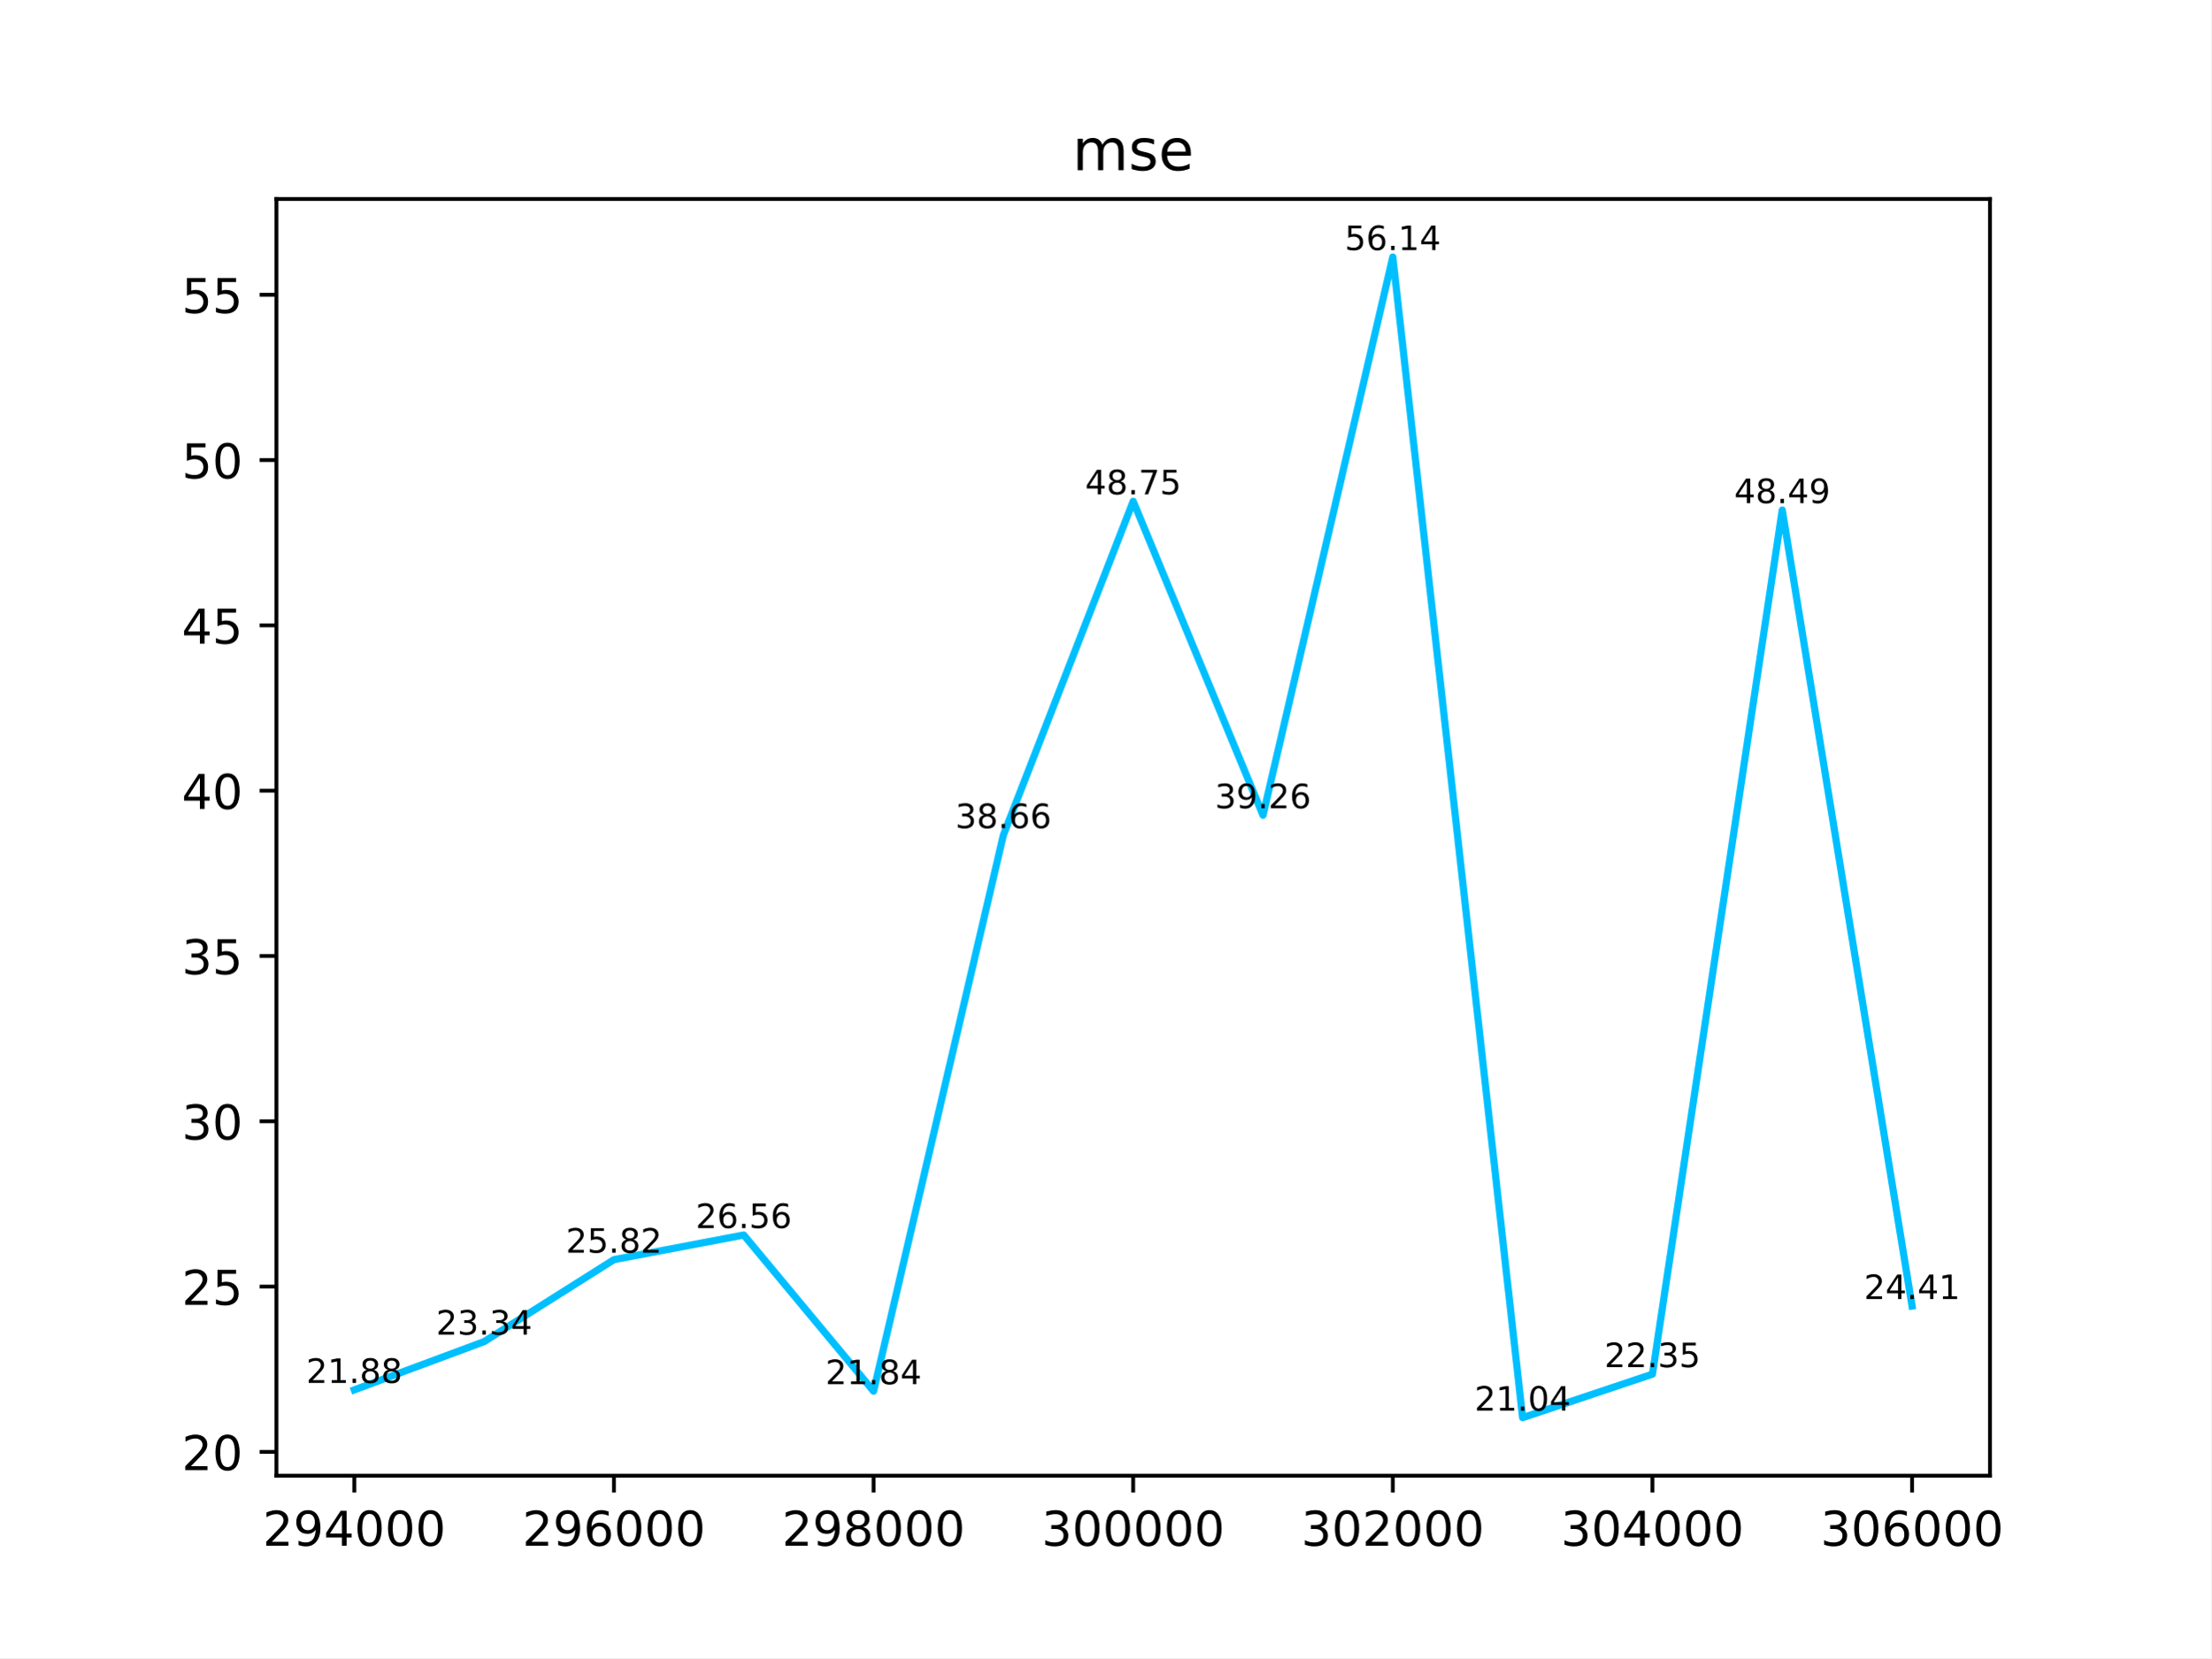
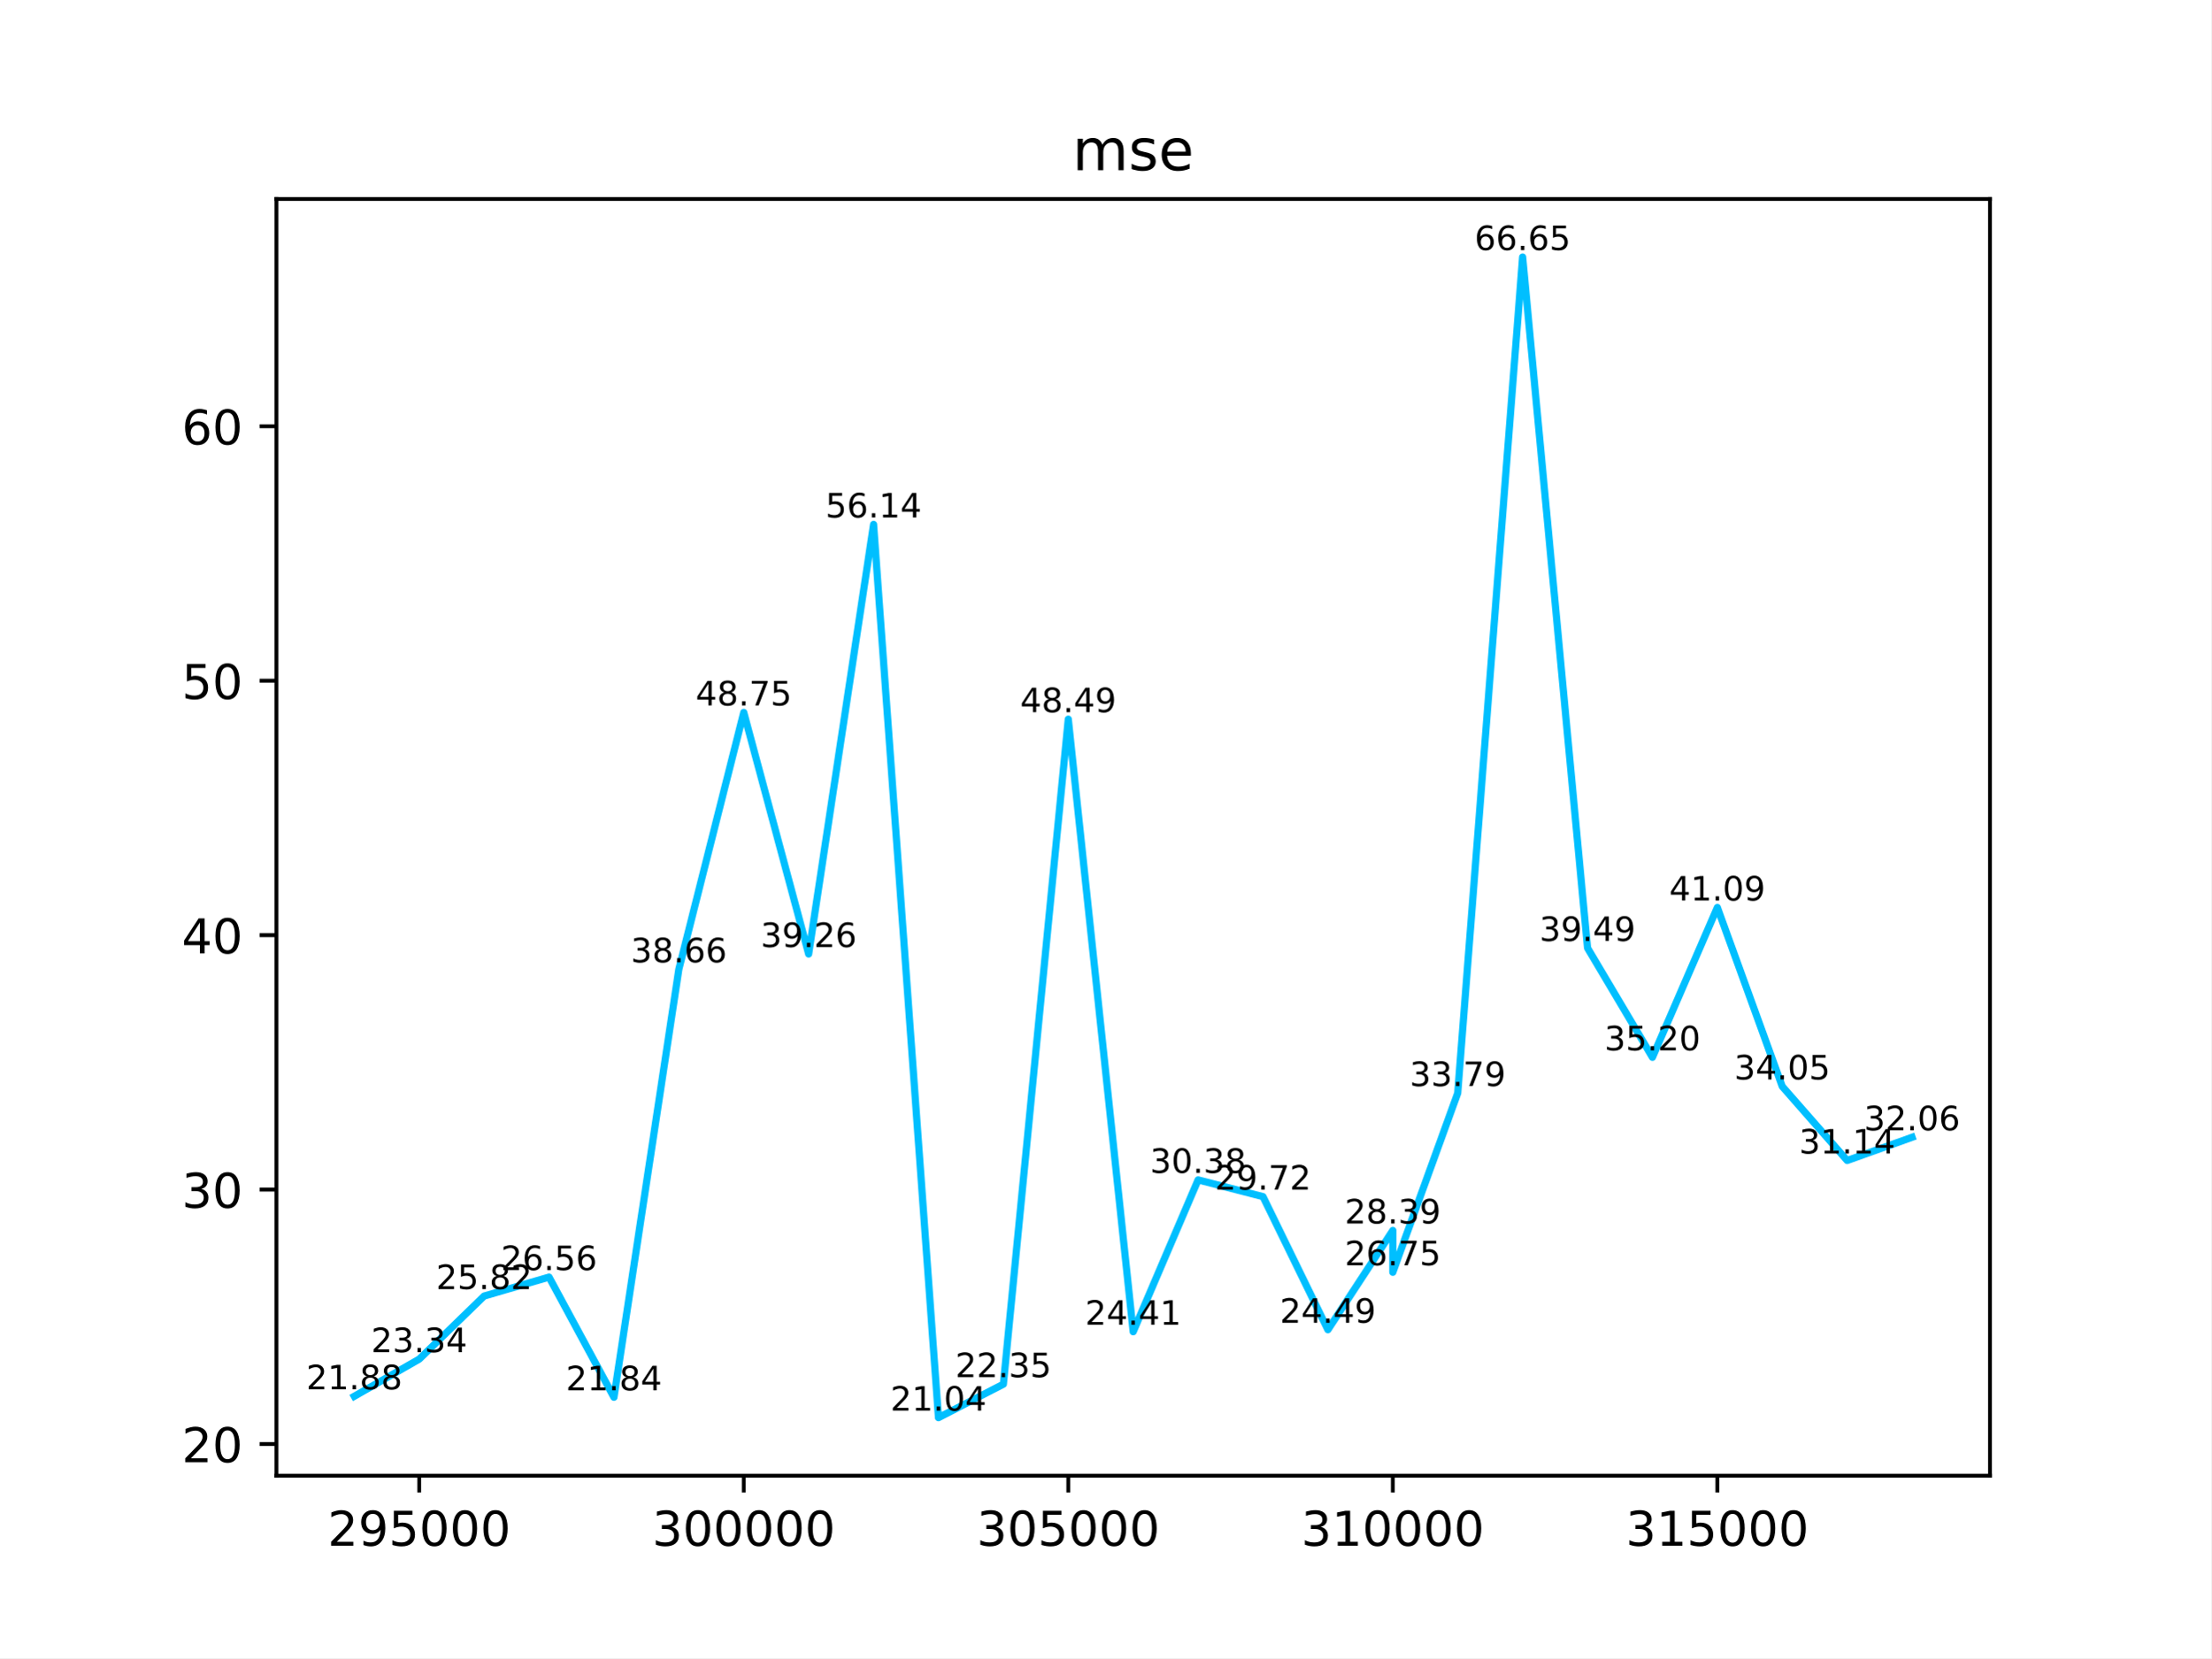
<svg xmlns="http://www.w3.org/2000/svg" xmlns:xlink="http://www.w3.org/1999/xlink" width="460.8pt" height="345.6pt" viewBox="0 0 460.8 345.6" version="1.1">
  <defs>
    <style type="text/css">*{stroke-linejoin: round; stroke-linecap: butt}</style>
  </defs>
  <g id="figure_1">
    <g id="patch_1">
      <path d="M 0 345.6  L 460.8 345.6  L 460.8 0  L 0 0  z " style="fill: #ffffff" />
    </g>
    <g id="axes_1">
      <g id="patch_2">
        <path d="M 57.6 307.584  L 414.72 307.584  L 414.72 41.472  L 57.6 41.472  z " style="fill: #ffffff" />
      </g>
      <g id="matplotlib.axis_1">
        <g id="xtick_1">
          <g id="line2d_1">
            <defs>
-               <path id="maeef0f73cd" d="M 0 0  L 0 3.5  " style="stroke: #000000; stroke-width: 0.8" />
+               <path id="mf93b2ac4ee" d="M 0 0  L 0 3.5  " style="stroke: #000000; stroke-width: 0.8" />
            </defs>
            <g>
-               <use xlink:href="#maeef0f73cd" x="73.833" y="307.584" style="stroke: #000000; stroke-width: 0.8" />
+               <use xlink:href="#mf93b2ac4ee" x="87.36" y="307.584" style="stroke: #000000; stroke-width: 0.8" />
            </g>
          </g>
          <g id="text_1">
-             <g transform="translate(54.74523 322.1824)scale(0.1 -0.1)">
+             <g transform="translate(68.2725 322.1824)scale(0.1 -0.1)">
              <defs>
                <path id="DejaVuSans-32" d="M 1228 531  L 3431 531  L 3431 0  L 469 0  L 469 531  Q 828 903 1448 1529  Q 2069 2156 2228 2338  Q 2531 2678 2651 2914  Q 2772 3150 2772 3378  Q 2772 3750 2511 3984  Q 2250 4219 1831 4219  Q 1534 4219 1204 4116  Q 875 4013 500 3803  L 500 4441  Q 881 4594 1212 4672  Q 1544 4750 1819 4750  Q 2544 4750 2975 4387  Q 3406 4025 3406 3419  Q 3406 3131 3298 2873  Q 3191 2616 2906 2266  Q 2828 2175 2409 1742  Q 1991 1309 1228 531  z " transform="scale(0.015625)" />
                <path id="DejaVuSans-39" d="M 703 97  L 703 672  Q 941 559 1184 500  Q 1428 441 1663 441  Q 2288 441 2617 861  Q 2947 1281 2994 2138  Q 2813 1869 2534 1725  Q 2256 1581 1919 1581  Q 1219 1581 811 2004  Q 403 2428 403 3163  Q 403 3881 828 4315  Q 1253 4750 1959 4750  Q 2769 4750 3195 4129  Q 3622 3509 3622 2328  Q 3622 1225 3098 567  Q 2575 -91 1691 -91  Q 1453 -91 1209 -44  Q 966 3 703 97  z M 1959 2075  Q 2384 2075 2632 2365  Q 2881 2656 2881 3163  Q 2881 3666 2632 3958  Q 2384 4250 1959 4250  Q 1534 4250 1286 3958  Q 1038 3666 1038 3163  Q 1038 2656 1286 2365  Q 1534 2075 1959 2075  z " transform="scale(0.015625)" />
-                 <path id="DejaVuSans-34" d="M 2419 4116  L 825 1625  L 2419 1625  L 2419 4116  z M 2253 4666  L 3047 4666  L 3047 1625  L 3713 1625  L 3713 1100  L 3047 1100  L 3047 0  L 2419 0  L 2419 1100  L 313 1100  L 313 1709  L 2253 4666  z " transform="scale(0.015625)" />
+                 <path id="DejaVuSans-35" d="M 691 4666  L 3169 4666  L 3169 4134  L 1269 4134  L 1269 2991  Q 1406 3038 1543 3061  Q 1681 3084 1819 3084  Q 2600 3084 3056 2656  Q 3513 2228 3513 1497  Q 3513 744 3044 326  Q 2575 -91 1722 -91  Q 1428 -91 1123 -41  Q 819 9 494 109  L 494 744  Q 775 591 1075 516  Q 1375 441 1709 441  Q 2250 441 2565 725  Q 2881 1009 2881 1497  Q 2881 1984 2565 2268  Q 2250 2553 1709 2553  Q 1456 2553 1204 2497  Q 953 2441 691 2322  L 691 4666  z " transform="scale(0.015625)" />
                <path id="DejaVuSans-30" d="M 2034 4250  Q 1547 4250 1301 3770  Q 1056 3291 1056 2328  Q 1056 1369 1301 889  Q 1547 409 2034 409  Q 2525 409 2770 889  Q 3016 1369 3016 2328  Q 3016 3291 2770 3770  Q 2525 4250 2034 4250  z M 2034 4750  Q 2819 4750 3233 4129  Q 3647 3509 3647 2328  Q 3647 1150 3233 529  Q 2819 -91 2034 -91  Q 1250 -91 836 529  Q 422 1150 422 2328  Q 422 3509 836 4129  Q 1250 4750 2034 4750  z " transform="scale(0.015625)" />
              </defs>
              <use xlink:href="#DejaVuSans-32" />
              <use xlink:href="#DejaVuSans-39" x="63.623" />
-               <use xlink:href="#DejaVuSans-34" x="127.246" />
+               <use xlink:href="#DejaVuSans-35" x="127.246" />
              <use xlink:href="#DejaVuSans-30" x="190.869" />
              <use xlink:href="#DejaVuSans-30" x="254.492" />
              <use xlink:href="#DejaVuSans-30" x="318.115" />
            </g>
          </g>
        </g>
        <g id="xtick_2">
          <g id="line2d_2">
            <g>
-               <use xlink:href="#maeef0f73cd" x="127.942" y="307.584" style="stroke: #000000; stroke-width: 0.8" />
+               <use xlink:href="#mf93b2ac4ee" x="154.996" y="307.584" style="stroke: #000000; stroke-width: 0.8" />
            </g>
          </g>
          <g id="text_2">
-             <g transform="translate(108.8543 322.1824)scale(0.1 -0.1)">
-               <defs>
-                 <path id="DejaVuSans-36" d="M 2113 2584  Q 1688 2584 1439 2293  Q 1191 2003 1191 1497  Q 1191 994 1439 701  Q 1688 409 2113 409  Q 2538 409 2786 701  Q 3034 994 3034 1497  Q 3034 2003 2786 2293  Q 2538 2584 2113 2584  z M 3366 4563  L 3366 3988  Q 3128 4100 2886 4159  Q 2644 4219 2406 4219  Q 1781 4219 1451 3797  Q 1122 3375 1075 2522  Q 1259 2794 1537 2939  Q 1816 3084 2150 3084  Q 2853 3084 3261 2657  Q 3669 2231 3669 1497  Q 3669 778 3244 343  Q 2819 -91 2113 -91  Q 1303 -91 875 529  Q 447 1150 447 2328  Q 447 3434 972 4092  Q 1497 4750 2381 4750  Q 2619 4750 2861 4703  Q 3103 4656 3366 4563  z " transform="scale(0.015625)" />
-               </defs>
-               <use xlink:href="#DejaVuSans-32" />
-               <use xlink:href="#DejaVuSans-39" x="63.623" />
-               <use xlink:href="#DejaVuSans-36" x="127.246" />
-               <use xlink:href="#DejaVuSans-30" x="190.869" />
-               <use xlink:href="#DejaVuSans-30" x="254.492" />
-               <use xlink:href="#DejaVuSans-30" x="318.115" />
-             </g>
-           </g>
-         </g>
-         <g id="xtick_3">
-           <g id="line2d_3">
-             <g>
-               <use xlink:href="#maeef0f73cd" x="182.051" y="307.584" style="stroke: #000000; stroke-width: 0.8" />
-             </g>
-           </g>
-           <g id="text_3">
-             <g transform="translate(162.9634 322.1824)scale(0.1 -0.1)">
-               <defs>
-                 <path id="DejaVuSans-38" d="M 2034 2216  Q 1584 2216 1326 1975  Q 1069 1734 1069 1313  Q 1069 891 1326 650  Q 1584 409 2034 409  Q 2484 409 2743 651  Q 3003 894 3003 1313  Q 3003 1734 2745 1975  Q 2488 2216 2034 2216  z M 1403 2484  Q 997 2584 770 2862  Q 544 3141 544 3541  Q 544 4100 942 4425  Q 1341 4750 2034 4750  Q 2731 4750 3128 4425  Q 3525 4100 3525 3541  Q 3525 3141 3298 2862  Q 3072 2584 2669 2484  Q 3125 2378 3379 2068  Q 3634 1759 3634 1313  Q 3634 634 3220 271  Q 2806 -91 2034 -91  Q 1263 -91 848 271  Q 434 634 434 1313  Q 434 1759 690 2068  Q 947 2378 1403 2484  z M 1172 3481  Q 1172 3119 1398 2916  Q 1625 2713 2034 2713  Q 2441 2713 2670 2916  Q 2900 3119 2900 3481  Q 2900 3844 2670 4047  Q 2441 4250 2034 4250  Q 1625 4250 1398 4047  Q 1172 3844 1172 3481  z " transform="scale(0.015625)" />
-               </defs>
-               <use xlink:href="#DejaVuSans-32" />
-               <use xlink:href="#DejaVuSans-39" x="63.623" />
-               <use xlink:href="#DejaVuSans-38" x="127.246" />
-               <use xlink:href="#DejaVuSans-30" x="190.869" />
-               <use xlink:href="#DejaVuSans-30" x="254.492" />
-               <use xlink:href="#DejaVuSans-30" x="318.115" />
-             </g>
-           </g>
-         </g>
-         <g id="xtick_4">
-           <g id="line2d_4">
-             <g>
-               <use xlink:href="#maeef0f73cd" x="236.16" y="307.584" style="stroke: #000000; stroke-width: 0.8" />
-             </g>
-           </g>
-           <g id="text_4">
-             <g transform="translate(217.0725 322.1824)scale(0.1 -0.1)">
+             <g transform="translate(135.9089 322.1824)scale(0.1 -0.1)">
              <defs>
                <path id="DejaVuSans-33" d="M 2597 2516  Q 3050 2419 3304 2112  Q 3559 1806 3559 1356  Q 3559 666 3084 287  Q 2609 -91 1734 -91  Q 1441 -91 1130 -33  Q 819 25 488 141  L 488 750  Q 750 597 1062 519  Q 1375 441 1716 441  Q 2309 441 2620 675  Q 2931 909 2931 1356  Q 2931 1769 2642 2001  Q 2353 2234 1838 2234  L 1294 2234  L 1294 2753  L 1863 2753  Q 2328 2753 2575 2939  Q 2822 3125 2822 3475  Q 2822 3834 2567 4026  Q 2313 4219 1838 4219  Q 1578 4219 1281 4162  Q 984 4106 628 3988  L 628 4550  Q 988 4650 1302 4700  Q 1616 4750 1894 4750  Q 2613 4750 3031 4423  Q 3450 4097 3450 3541  Q 3450 3153 3228 2886  Q 3006 2619 2597 2516  z " transform="scale(0.015625)" />
              </defs>
              <use xlink:href="#DejaVuSans-33" />
              <use xlink:href="#DejaVuSans-30" x="63.623" />
              <use xlink:href="#DejaVuSans-30" x="127.246" />
              <use xlink:href="#DejaVuSans-30" x="190.869" />
              <use xlink:href="#DejaVuSans-30" x="254.492" />
              <use xlink:href="#DejaVuSans-30" x="318.115" />
            </g>
          </g>
        </g>
-         <g id="xtick_5">
-           <g id="line2d_5">
-             <g>
-               <use xlink:href="#maeef0f73cd" x="290.269" y="307.584" style="stroke: #000000; stroke-width: 0.8" />
-             </g>
-           </g>
-           <g id="text_5">
-             <g transform="translate(271.1816 322.1824)scale(0.1 -0.1)">
+         <g id="xtick_3">
+           <g id="line2d_3">
+             <g>
+               <use xlink:href="#mf93b2ac4ee" x="222.633" y="307.584" style="stroke: #000000; stroke-width: 0.8" />
+             </g>
+           </g>
+           <g id="text_3">
+             <g transform="translate(203.5452 322.1824)scale(0.1 -0.1)">
              <use xlink:href="#DejaVuSans-33" />
              <use xlink:href="#DejaVuSans-30" x="63.623" />
-               <use xlink:href="#DejaVuSans-32" x="127.246" />
+               <use xlink:href="#DejaVuSans-35" x="127.246" />
              <use xlink:href="#DejaVuSans-30" x="190.869" />
              <use xlink:href="#DejaVuSans-30" x="254.492" />
              <use xlink:href="#DejaVuSans-30" x="318.115" />
            </g>
          </g>
        </g>
-         <g id="xtick_6">
-           <g id="line2d_6">
-             <g>
-               <use xlink:href="#maeef0f73cd" x="344.378" y="307.584" style="stroke: #000000; stroke-width: 0.8" />
-             </g>
-           </g>
-           <g id="text_6">
-             <g transform="translate(325.2907 322.1824)scale(0.1 -0.1)">
+         <g id="xtick_4">
+           <g id="line2d_4">
+             <g>
+               <use xlink:href="#mf93b2ac4ee" x="290.269" y="307.584" style="stroke: #000000; stroke-width: 0.8" />
+             </g>
+           </g>
+           <g id="text_4">
+             <g transform="translate(271.1816 322.1824)scale(0.1 -0.1)">
+               <defs>
+                 <path id="DejaVuSans-31" d="M 794 531  L 1825 531  L 1825 4091  L 703 3866  L 703 4441  L 1819 4666  L 2450 4666  L 2450 531  L 3481 531  L 3481 0  L 794 0  L 794 531  z " transform="scale(0.015625)" />
+               </defs>
              <use xlink:href="#DejaVuSans-33" />
-               <use xlink:href="#DejaVuSans-30" x="63.623" />
-               <use xlink:href="#DejaVuSans-34" x="127.246" />
+               <use xlink:href="#DejaVuSans-31" x="63.623" />
+               <use xlink:href="#DejaVuSans-30" x="127.246" />
              <use xlink:href="#DejaVuSans-30" x="190.869" />
              <use xlink:href="#DejaVuSans-30" x="254.492" />
              <use xlink:href="#DejaVuSans-30" x="318.115" />
            </g>
          </g>
        </g>
-         <g id="xtick_7">
-           <g id="line2d_7">
-             <g>
-               <use xlink:href="#maeef0f73cd" x="398.487" y="307.584" style="stroke: #000000; stroke-width: 0.8" />
-             </g>
-           </g>
-           <g id="text_7">
-             <g transform="translate(379.3998 322.1824)scale(0.1 -0.1)">
+         <g id="xtick_5">
+           <g id="line2d_5">
+             <g>
+               <use xlink:href="#mf93b2ac4ee" x="357.905" y="307.584" style="stroke: #000000; stroke-width: 0.8" />
+             </g>
+           </g>
+           <g id="text_5">
+             <g transform="translate(338.818 322.1824)scale(0.1 -0.1)">
              <use xlink:href="#DejaVuSans-33" />
-               <use xlink:href="#DejaVuSans-30" x="63.623" />
-               <use xlink:href="#DejaVuSans-36" x="127.246" />
+               <use xlink:href="#DejaVuSans-31" x="63.623" />
+               <use xlink:href="#DejaVuSans-35" x="127.246" />
              <use xlink:href="#DejaVuSans-30" x="190.869" />
              <use xlink:href="#DejaVuSans-30" x="254.492" />
              <use xlink:href="#DejaVuSans-30" x="318.115" />
            </g>
          </g>
        </g>
      </g>
      <g id="matplotlib.axis_2">
        <g id="ytick_1">
+           <g id="line2d_6">
+             <defs>
+               <path id="mc0cd0865c8" d="M 0 0  L -3.5 0  " style="stroke: #000000; stroke-width: 0.8" />
+             </defs>
+             <g>
+               <use xlink:href="#mc0cd0865c8" x="57.6" y="300.982" style="stroke: #000000; stroke-width: 0.8" />
+             </g>
+           </g>
+           <g id="text_6">
+             <g transform="translate(37.875 304.7817)scale(0.1 -0.1)">
+               <use xlink:href="#DejaVuSans-32" />
+               <use xlink:href="#DejaVuSans-30" x="63.623" />
+             </g>
+           </g>
+         </g>
+         <g id="ytick_2">
+           <g id="line2d_7">
+             <g>
+               <use xlink:href="#mc0cd0865c8" x="57.6" y="247.947" style="stroke: #000000; stroke-width: 0.8" />
+             </g>
+           </g>
+           <g id="text_7">
+             <g transform="translate(37.875 251.7465)scale(0.1 -0.1)">
+               <use xlink:href="#DejaVuSans-33" />
+               <use xlink:href="#DejaVuSans-30" x="63.623" />
+             </g>
+           </g>
+         </g>
+         <g id="ytick_3">
          <g id="line2d_8">
-             <defs>
-               <path id="md12b63ffca" d="M 0 0  L -3.5 0  " style="stroke: #000000; stroke-width: 0.8" />
-             </defs>
-             <g>
-               <use xlink:href="#md12b63ffca" x="57.6" y="302.627" style="stroke: #000000; stroke-width: 0.8" />
+             <g>
+               <use xlink:href="#mc0cd0865c8" x="57.6" y="194.912" style="stroke: #000000; stroke-width: 0.8" />
            </g>
          </g>
          <g id="text_8">
-             <g transform="translate(37.875 306.4264)scale(0.1 -0.1)">
-               <use xlink:href="#DejaVuSans-32" />
-               <use xlink:href="#DejaVuSans-30" x="63.623" />
-             </g>
-           </g>
-         </g>
-         <g id="ytick_2">
+             <g transform="translate(37.875 198.7113)scale(0.1 -0.1)">
+               <defs>
+                 <path id="DejaVuSans-34" d="M 2419 4116  L 825 1625  L 2419 1625  L 2419 4116  z M 2253 4666  L 3047 4666  L 3047 1625  L 3713 1625  L 3713 1100  L 3047 1100  L 3047 0  L 2419 0  L 2419 1100  L 313 1100  L 313 1709  L 2253 4666  z " transform="scale(0.015625)" />
+               </defs>
+               <use xlink:href="#DejaVuSans-34" />
+               <use xlink:href="#DejaVuSans-30" x="63.623" />
+             </g>
+           </g>
+         </g>
+         <g id="ytick_4">
          <g id="line2d_9">
            <g>
-               <use xlink:href="#md12b63ffca" x="57.6" y="268.172" style="stroke: #000000; stroke-width: 0.8" />
+               <use xlink:href="#mc0cd0865c8" x="57.6" y="141.877" style="stroke: #000000; stroke-width: 0.8" />
            </g>
          </g>
          <g id="text_9">
-             <g transform="translate(37.875 271.9708)scale(0.1 -0.1)">
+             <g transform="translate(37.875 145.6761)scale(0.1 -0.1)">
+               <use xlink:href="#DejaVuSans-35" />
+               <use xlink:href="#DejaVuSans-30" x="63.623" />
+             </g>
+           </g>
+         </g>
+         <g id="ytick_5">
+           <g id="line2d_10">
+             <g>
+               <use xlink:href="#mc0cd0865c8" x="57.6" y="88.842" style="stroke: #000000; stroke-width: 0.8" />
+             </g>
+           </g>
+           <g id="text_10">
+             <g transform="translate(37.875 92.64092)scale(0.1 -0.1)">
              <defs>
-                 <path id="DejaVuSans-35" d="M 691 4666  L 3169 4666  L 3169 4134  L 1269 4134  L 1269 2991  Q 1406 3038 1543 3061  Q 1681 3084 1819 3084  Q 2600 3084 3056 2656  Q 3513 2228 3513 1497  Q 3513 744 3044 326  Q 2575 -91 1722 -91  Q 1428 -91 1123 -41  Q 819 9 494 109  L 494 744  Q 775 591 1075 516  Q 1375 441 1709 441  Q 2250 441 2565 725  Q 2881 1009 2881 1497  Q 2881 1984 2565 2268  Q 2250 2553 1709 2553  Q 1456 2553 1204 2497  Q 953 2441 691 2322  L 691 4666  z " transform="scale(0.015625)" />
+                 <path id="DejaVuSans-36" d="M 2113 2584  Q 1688 2584 1439 2293  Q 1191 2003 1191 1497  Q 1191 994 1439 701  Q 1688 409 2113 409  Q 2538 409 2786 701  Q 3034 994 3034 1497  Q 3034 2003 2786 2293  Q 2538 2584 2113 2584  z M 3366 4563  L 3366 3988  Q 3128 4100 2886 4159  Q 2644 4219 2406 4219  Q 1781 4219 1451 3797  Q 1122 3375 1075 2522  Q 1259 2794 1537 2939  Q 1816 3084 2150 3084  Q 2853 3084 3261 2657  Q 3669 2231 3669 1497  Q 3669 778 3244 343  Q 2819 -91 2113 -91  Q 1303 -91 875 529  Q 447 1150 447 2328  Q 447 3434 972 4092  Q 1497 4750 2381 4750  Q 2619 4750 2861 4703  Q 3103 4656 3366 4563  z " transform="scale(0.015625)" />
              </defs>
-               <use xlink:href="#DejaVuSans-32" />
-               <use xlink:href="#DejaVuSans-35" x="63.623" />
-             </g>
-           </g>
-         </g>
-         <g id="ytick_3">
-           <g id="line2d_10">
-             <g>
-               <use xlink:href="#md12b63ffca" x="57.6" y="233.716" style="stroke: #000000; stroke-width: 0.8" />
-             </g>
-           </g>
-           <g id="text_10">
-             <g transform="translate(37.875 237.5151)scale(0.1 -0.1)">
-               <use xlink:href="#DejaVuSans-33" />
-               <use xlink:href="#DejaVuSans-30" x="63.623" />
-             </g>
-           </g>
-         </g>
-         <g id="ytick_4">
-           <g id="line2d_11">
-             <g>
-               <use xlink:href="#md12b63ffca" x="57.6" y="199.26" style="stroke: #000000; stroke-width: 0.8" />
-             </g>
-           </g>
-           <g id="text_11">
-             <g transform="translate(37.875 203.0595)scale(0.1 -0.1)">
-               <use xlink:href="#DejaVuSans-33" />
-               <use xlink:href="#DejaVuSans-35" x="63.623" />
-             </g>
-           </g>
-         </g>
-         <g id="ytick_5">
-           <g id="line2d_12">
-             <g>
-               <use xlink:href="#md12b63ffca" x="57.6" y="164.805" style="stroke: #000000; stroke-width: 0.8" />
-             </g>
-           </g>
-           <g id="text_12">
-             <g transform="translate(37.875 168.6038)scale(0.1 -0.1)">
-               <use xlink:href="#DejaVuSans-34" />
-               <use xlink:href="#DejaVuSans-30" x="63.623" />
-             </g>
-           </g>
-         </g>
-         <g id="ytick_6">
-           <g id="line2d_13">
-             <g>
-               <use xlink:href="#md12b63ffca" x="57.6" y="130.349" style="stroke: #000000; stroke-width: 0.8" />
-             </g>
-           </g>
-           <g id="text_13">
-             <g transform="translate(37.875 134.1482)scale(0.1 -0.1)">
-               <use xlink:href="#DejaVuSans-34" />
-               <use xlink:href="#DejaVuSans-35" x="63.623" />
-             </g>
-           </g>
-         </g>
-         <g id="ytick_7">
-           <g id="line2d_14">
-             <g>
-               <use xlink:href="#md12b63ffca" x="57.6" y="95.893" style="stroke: #000000; stroke-width: 0.8" />
-             </g>
-           </g>
-           <g id="text_14">
-             <g transform="translate(37.875 99.69254)scale(0.1 -0.1)">
-               <use xlink:href="#DejaVuSans-35" />
-               <use xlink:href="#DejaVuSans-30" x="63.623" />
-             </g>
-           </g>
-         </g>
-         <g id="ytick_8">
-           <g id="line2d_15">
-             <g>
-               <use xlink:href="#md12b63ffca" x="57.6" y="61.438" style="stroke: #000000; stroke-width: 0.8" />
-             </g>
-           </g>
-           <g id="text_15">
-             <g transform="translate(37.875 65.23689)scale(0.1 -0.1)">
-               <use xlink:href="#DejaVuSans-35" />
-               <use xlink:href="#DejaVuSans-35" x="63.623" />
-             </g>
-           </g>
-         </g>
-       </g>
-       <g id="line2d_16">
-         <path d="M 73.833 289.699  L 100.887 279.638  L 127.942 262.555  L 154.996 257.421  L 182.051 289.968  L 209.105 174.059  L 236.16 104.48  L 263.215 169.918  L 290.269 53.568  L 317.324 295.488  L 344.378 286.419  L 371.433 106.313  L 398.487 272.224  " clip-path="url(#p1302367236)" style="fill: none; stroke: #00bfff; stroke-width: 1.5; stroke-linecap: square" />
+               <use xlink:href="#DejaVuSans-36" />
+               <use xlink:href="#DejaVuSans-30" x="63.623" />
+             </g>
+           </g>
+         </g>
+       </g>
+       <g id="line2d_11">
+         <path d="M 73.833 291.033  L 87.36 283.29  L 100.887 270.142  L 114.415 266.191  L 127.942 291.24  L 141.469 202.035  L 154.996 148.485  L 168.524 198.847  L 182.051 109.303  L 195.578 295.488  L 209.105 288.509  L 222.633 149.896  L 236.16 277.583  L 249.687 245.927  L 263.215 249.416  L 276.742 277.164  L 290.269 256.465  L 290.269 265.184  L 303.796 227.831  L 317.324 53.568  L 330.851 197.59  L 344.378 220.38  L 357.905 189.147  L 371.433 226.447  L 384.96 241.885  L 398.487 237.043  " clip-path="url(#p1a27af16f4)" style="fill: none; stroke: #00bfff; stroke-width: 1.5; stroke-linecap: square" />
      </g>
      <g id="patch_3">
        <path d="M 57.6 307.584  L 57.6 41.472  " style="fill: none; stroke: #000000; stroke-width: 0.8; stroke-linejoin: miter; stroke-linecap: square" />
      </g>
      <g id="patch_4">
        <path d="M 414.72 307.584  L 414.72 41.472  " style="fill: none; stroke: #000000; stroke-width: 0.8; stroke-linejoin: miter; stroke-linecap: square" />
      </g>
      <g id="patch_5">
        <path d="M 57.6 307.584  L 414.72 307.584  " style="fill: none; stroke: #000000; stroke-width: 0.8; stroke-linejoin: miter; stroke-linecap: square" />
      </g>
      <g id="patch_6">
        <path d="M 57.6 41.472  L 414.72 41.472  " style="fill: none; stroke: #000000; stroke-width: 0.8; stroke-linejoin: miter; stroke-linecap: square" />
      </g>
-       <g id="text_16">
-         <g transform="translate(63.81288 288.2437)scale(0.07 -0.07)">
+       <g id="text_11">
+         <g transform="translate(63.81288 289.5773)scale(0.07 -0.07)">
          <defs>
-             <path id="DejaVuSans-31" d="M 794 531  L 1825 531  L 1825 4091  L 703 3866  L 703 4441  L 1819 4666  L 2450 4666  L 2450 531  L 3481 531  L 3481 0  L 794 0  L 794 531  z " transform="scale(0.015625)" />
            <path id="DejaVuSans-2e" d="M 684 794  L 1344 794  L 1344 0  L 684 0  L 684 794  z " transform="scale(0.015625)" />
+             <path id="DejaVuSans-38" d="M 2034 2216  Q 1584 2216 1326 1975  Q 1069 1734 1069 1313  Q 1069 891 1326 650  Q 1584 409 2034 409  Q 2484 409 2743 651  Q 3003 894 3003 1313  Q 3003 1734 2745 1975  Q 2488 2216 2034 2216  z M 1403 2484  Q 997 2584 770 2862  Q 544 3141 544 3541  Q 544 4100 942 4425  Q 1341 4750 2034 4750  Q 2731 4750 3128 4425  Q 3525 4100 3525 3541  Q 3525 3141 3298 2862  Q 3072 2584 2669 2484  Q 3125 2378 3379 2068  Q 3634 1759 3634 1313  Q 3634 634 3220 271  Q 2806 -91 2034 -91  Q 1263 -91 848 271  Q 434 634 434 1313  Q 434 1759 690 2068  Q 947 2378 1403 2484  z M 1172 3481  Q 1172 3119 1398 2916  Q 1625 2713 2034 2713  Q 2441 2713 2670 2916  Q 2900 3119 2900 3481  Q 2900 3844 2670 4047  Q 2441 4250 2034 4250  Q 1625 4250 1398 4047  Q 1172 3844 1172 3481  z " transform="scale(0.015625)" />
          </defs>
          <use xlink:href="#DejaVuSans-32" />
          <use xlink:href="#DejaVuSans-31" x="63.623" />
          <use xlink:href="#DejaVuSans-2e" x="127.246" />
          <use xlink:href="#DejaVuSans-38" x="159.033" />
          <use xlink:href="#DejaVuSans-38" x="222.656" />
        </g>
      </g>
-       <g id="text_17">
-         <g transform="translate(90.86743 278.1826)scale(0.07 -0.07)">
+       <g id="text_12">
+         <g transform="translate(77.34016 281.8341)scale(0.07 -0.07)">
          <use xlink:href="#DejaVuSans-32" />
          <use xlink:href="#DejaVuSans-33" x="63.623" />
          <use xlink:href="#DejaVuSans-2e" x="127.246" />
          <use xlink:href="#DejaVuSans-33" x="159.033" />
          <use xlink:href="#DejaVuSans-34" x="222.656" />
        </g>
      </g>
-       <g id="text_18">
-         <g transform="translate(117.922 261.0995)scale(0.07 -0.07)">
+       <g id="text_13">
+         <g transform="translate(90.86743 268.6867)scale(0.07 -0.07)">
          <use xlink:href="#DejaVuSans-32" />
          <use xlink:href="#DejaVuSans-35" x="63.623" />
          <use xlink:href="#DejaVuSans-2e" x="127.246" />
          <use xlink:href="#DejaVuSans-38" x="159.033" />
          <use xlink:href="#DejaVuSans-32" x="222.656" />
        </g>
      </g>
-       <g id="text_19">
-         <g transform="translate(144.9765 255.9656)scale(0.07 -0.07)">
+       <g id="text_14">
+         <g transform="translate(104.3947 264.7356)scale(0.07 -0.07)">
          <use xlink:href="#DejaVuSans-32" />
          <use xlink:href="#DejaVuSans-36" x="63.623" />
          <use xlink:href="#DejaVuSans-2e" x="127.246" />
          <use xlink:href="#DejaVuSans-35" x="159.033" />
          <use xlink:href="#DejaVuSans-36" x="222.656" />
        </g>
      </g>
-       <g id="text_20">
-         <g transform="translate(172.0311 288.5124)scale(0.07 -0.07)">
+       <g id="text_15">
+         <g transform="translate(117.922 289.7841)scale(0.07 -0.07)">
          <use xlink:href="#DejaVuSans-32" />
          <use xlink:href="#DejaVuSans-31" x="63.623" />
          <use xlink:href="#DejaVuSans-2e" x="127.246" />
          <use xlink:href="#DejaVuSans-38" x="159.033" />
          <use xlink:href="#DejaVuSans-34" x="222.656" />
        </g>
      </g>
-       <g id="text_21">
-         <g transform="translate(199.0856 172.6036)scale(0.07 -0.07)">
+       <g id="text_16">
+         <g transform="translate(131.4492 200.5789)scale(0.07 -0.07)">
          <use xlink:href="#DejaVuSans-33" />
          <use xlink:href="#DejaVuSans-38" x="63.623" />
          <use xlink:href="#DejaVuSans-2e" x="127.246" />
          <use xlink:href="#DejaVuSans-36" x="159.033" />
          <use xlink:href="#DejaVuSans-36" x="222.656" />
        </g>
      </g>
-       <g id="text_22">
-         <g transform="translate(226.1402 103.0239)scale(0.07 -0.07)">
+       <g id="text_17">
+         <g transform="translate(144.9765 147.0293)scale(0.07 -0.07)">
          <defs>
            <path id="DejaVuSans-37" d="M 525 4666  L 3525 4666  L 3525 4397  L 1831 0  L 1172 0  L 2766 4134  L 525 4134  L 525 4666  z " transform="scale(0.015625)" />
          </defs>
          <use xlink:href="#DejaVuSans-34" />
          <use xlink:href="#DejaVuSans-38" x="63.623" />
          <use xlink:href="#DejaVuSans-2e" x="127.246" />
          <use xlink:href="#DejaVuSans-37" x="159.033" />
          <use xlink:href="#DejaVuSans-35" x="222.656" />
        </g>
      </g>
-       <g id="text_23">
-         <g transform="translate(253.1947 168.4621)scale(0.07 -0.07)">
+       <g id="text_18">
+         <g transform="translate(158.5038 197.3915)scale(0.07 -0.07)">
          <use xlink:href="#DejaVuSans-33" />
          <use xlink:href="#DejaVuSans-39" x="63.623" />
          <use xlink:href="#DejaVuSans-2e" x="127.246" />
          <use xlink:href="#DejaVuSans-32" x="159.033" />
          <use xlink:href="#DejaVuSans-36" x="222.656" />
        </g>
      </g>
-       <g id="text_24">
-         <g transform="translate(280.2492 52.11222)scale(0.07 -0.07)">
+       <g id="text_19">
+         <g transform="translate(172.0311 107.8469)scale(0.07 -0.07)">
          <use xlink:href="#DejaVuSans-35" />
          <use xlink:href="#DejaVuSans-36" x="63.623" />
          <use xlink:href="#DejaVuSans-2e" x="127.246" />
          <use xlink:href="#DejaVuSans-31" x="159.033" />
          <use xlink:href="#DejaVuSans-34" x="222.656" />
        </g>
      </g>
-       <g id="text_25">
-         <g transform="translate(307.3038 294.0322)scale(0.07 -0.07)">
+       <g id="text_20">
+         <g transform="translate(185.5583 294.0322)scale(0.07 -0.07)">
          <use xlink:href="#DejaVuSans-32" />
          <use xlink:href="#DejaVuSans-31" x="63.623" />
          <use xlink:href="#DejaVuSans-2e" x="127.246" />
          <use xlink:href="#DejaVuSans-30" x="159.033" />
          <use xlink:href="#DejaVuSans-34" x="222.656" />
        </g>
      </g>
-       <g id="text_26">
-         <g transform="translate(334.3583 284.9635)scale(0.07 -0.07)">
+       <g id="text_21">
+         <g transform="translate(199.0856 287.0528)scale(0.07 -0.07)">
          <use xlink:href="#DejaVuSans-32" />
          <use xlink:href="#DejaVuSans-32" x="63.623" />
          <use xlink:href="#DejaVuSans-2e" x="127.246" />
          <use xlink:href="#DejaVuSans-33" x="159.033" />
          <use xlink:href="#DejaVuSans-35" x="222.656" />
        </g>
      </g>
-       <g id="text_27">
-         <g transform="translate(361.4129 104.8569)scale(0.07 -0.07)">
+       <g id="text_22">
+         <g transform="translate(212.6129 148.44)scale(0.07 -0.07)">
          <use xlink:href="#DejaVuSans-34" />
          <use xlink:href="#DejaVuSans-38" x="63.623" />
          <use xlink:href="#DejaVuSans-2e" x="127.246" />
          <use xlink:href="#DejaVuSans-34" x="159.033" />
          <use xlink:href="#DejaVuSans-39" x="222.656" />
        </g>
      </g>
-       <g id="text_28">
-         <g transform="translate(388.4674 270.7678)scale(0.07 -0.07)">
+       <g id="text_23">
+         <g transform="translate(226.1402 276.1275)scale(0.07 -0.07)">
          <use xlink:href="#DejaVuSans-32" />
          <use xlink:href="#DejaVuSans-34" x="63.623" />
          <use xlink:href="#DejaVuSans-2e" x="127.246" />
          <use xlink:href="#DejaVuSans-34" x="159.033" />
          <use xlink:href="#DejaVuSans-31" x="222.656" />
        </g>
      </g>
+       <g id="text_24">
+         <g transform="translate(239.6674 244.4708)scale(0.07 -0.07)">
+           <use xlink:href="#DejaVuSans-33" />
+           <use xlink:href="#DejaVuSans-30" x="63.623" />
+           <use xlink:href="#DejaVuSans-2e" x="127.246" />
+           <use xlink:href="#DejaVuSans-33" x="159.033" />
+           <use xlink:href="#DejaVuSans-38" x="222.656" />
+         </g>
+       </g>
+       <g id="text_25">
+         <g transform="translate(253.1947 247.9606)scale(0.07 -0.07)">
+           <use xlink:href="#DejaVuSans-32" />
+           <use xlink:href="#DejaVuSans-39" x="63.623" />
+           <use xlink:href="#DejaVuSans-2e" x="127.246" />
+           <use xlink:href="#DejaVuSans-37" x="159.033" />
+           <use xlink:href="#DejaVuSans-32" x="222.656" />
+         </g>
+       </g>
+       <g id="text_26">
+         <g transform="translate(266.722 275.7086)scale(0.07 -0.07)">
+           <use xlink:href="#DejaVuSans-32" />
+           <use xlink:href="#DejaVuSans-34" x="63.623" />
+           <use xlink:href="#DejaVuSans-2e" x="127.246" />
+           <use xlink:href="#DejaVuSans-34" x="159.033" />
+           <use xlink:href="#DejaVuSans-39" x="222.656" />
+         </g>
+       </g>
+       <g id="text_27">
+         <g transform="translate(280.2492 255.0089)scale(0.07 -0.07)">
+           <use xlink:href="#DejaVuSans-32" />
+           <use xlink:href="#DejaVuSans-38" x="63.623" />
+           <use xlink:href="#DejaVuSans-2e" x="127.246" />
+           <use xlink:href="#DejaVuSans-33" x="159.033" />
+           <use xlink:href="#DejaVuSans-39" x="222.656" />
+         </g>
+       </g>
+       <g id="text_28">
+         <g transform="translate(280.2492 263.7279)scale(0.07 -0.07)">
+           <use xlink:href="#DejaVuSans-32" />
+           <use xlink:href="#DejaVuSans-36" x="63.623" />
+           <use xlink:href="#DejaVuSans-2e" x="127.246" />
+           <use xlink:href="#DejaVuSans-37" x="159.033" />
+           <use xlink:href="#DejaVuSans-35" x="222.656" />
+         </g>
+       </g>
      <g id="text_29">
+         <g transform="translate(293.7765 226.3752)scale(0.07 -0.07)">
+           <use xlink:href="#DejaVuSans-33" />
+           <use xlink:href="#DejaVuSans-33" x="63.623" />
+           <use xlink:href="#DejaVuSans-2e" x="127.246" />
+           <use xlink:href="#DejaVuSans-37" x="159.033" />
+           <use xlink:href="#DejaVuSans-39" x="222.656" />
+         </g>
+       </g>
+       <g id="text_30">
+         <g transform="translate(307.3038 52.11222)scale(0.07 -0.07)">
+           <use xlink:href="#DejaVuSans-36" />
+           <use xlink:href="#DejaVuSans-36" x="63.623" />
+           <use xlink:href="#DejaVuSans-2e" x="127.246" />
+           <use xlink:href="#DejaVuSans-36" x="159.033" />
+           <use xlink:href="#DejaVuSans-35" x="222.656" />
+         </g>
+       </g>
+       <g id="text_31">
+         <g transform="translate(320.8311 196.1346)scale(0.07 -0.07)">
+           <use xlink:href="#DejaVuSans-33" />
+           <use xlink:href="#DejaVuSans-39" x="63.623" />
+           <use xlink:href="#DejaVuSans-2e" x="127.246" />
+           <use xlink:href="#DejaVuSans-34" x="159.033" />
+           <use xlink:href="#DejaVuSans-39" x="222.656" />
+         </g>
+       </g>
+       <g id="text_32">
+         <g transform="translate(334.3583 218.9238)scale(0.07 -0.07)">
+           <use xlink:href="#DejaVuSans-33" />
+           <use xlink:href="#DejaVuSans-35" x="63.623" />
+           <use xlink:href="#DejaVuSans-2e" x="127.246" />
+           <use xlink:href="#DejaVuSans-32" x="159.033" />
+           <use xlink:href="#DejaVuSans-30" x="222.656" />
+         </g>
+       </g>
+       <g id="text_33">
+         <g transform="translate(347.8856 187.6914)scale(0.07 -0.07)">
+           <use xlink:href="#DejaVuSans-34" />
+           <use xlink:href="#DejaVuSans-31" x="63.623" />
+           <use xlink:href="#DejaVuSans-2e" x="127.246" />
+           <use xlink:href="#DejaVuSans-30" x="159.033" />
+           <use xlink:href="#DejaVuSans-39" x="222.656" />
+         </g>
+       </g>
+       <g id="text_34">
+         <g transform="translate(361.4129 224.991)scale(0.07 -0.07)">
+           <use xlink:href="#DejaVuSans-33" />
+           <use xlink:href="#DejaVuSans-34" x="63.623" />
+           <use xlink:href="#DejaVuSans-2e" x="127.246" />
+           <use xlink:href="#DejaVuSans-30" x="159.033" />
+           <use xlink:href="#DejaVuSans-35" x="222.656" />
+         </g>
+       </g>
+       <g id="text_35">
+         <g transform="translate(374.9402 240.4296)scale(0.07 -0.07)">
+           <use xlink:href="#DejaVuSans-33" />
+           <use xlink:href="#DejaVuSans-31" x="63.623" />
+           <use xlink:href="#DejaVuSans-2e" x="127.246" />
+           <use xlink:href="#DejaVuSans-31" x="159.033" />
+           <use xlink:href="#DejaVuSans-34" x="222.656" />
+         </g>
+       </g>
+       <g id="text_36">
+         <g transform="translate(388.4674 235.5874)scale(0.07 -0.07)">
+           <use xlink:href="#DejaVuSans-33" />
+           <use xlink:href="#DejaVuSans-32" x="63.623" />
+           <use xlink:href="#DejaVuSans-2e" x="127.246" />
+           <use xlink:href="#DejaVuSans-30" x="159.033" />
+           <use xlink:href="#DejaVuSans-36" x="222.656" />
+         </g>
+       </g>
+       <g id="text_37">
        <g transform="translate(223.4981 35.472)scale(0.12 -0.12)">
          <defs>
            <path id="DejaVuSans-6d" d="M 3328 2828  Q 3544 3216 3844 3400  Q 4144 3584 4550 3584  Q 5097 3584 5394 3201  Q 5691 2819 5691 2113  L 5691 0  L 5113 0  L 5113 2094  Q 5113 2597 4934 2840  Q 4756 3084 4391 3084  Q 3944 3084 3684 2787  Q 3425 2491 3425 1978  L 3425 0  L 2847 0  L 2847 2094  Q 2847 2600 2669 2842  Q 2491 3084 2119 3084  Q 1678 3084 1418 2786  Q 1159 2488 1159 1978  L 1159 0  L 581 0  L 581 3500  L 1159 3500  L 1159 2956  Q 1356 3278 1631 3431  Q 1906 3584 2284 3584  Q 2666 3584 2933 3390  Q 3200 3197 3328 2828  z " transform="scale(0.015625)" />
            <path id="DejaVuSans-73" d="M 2834 3397  L 2834 2853  Q 2591 2978 2328 3040  Q 2066 3103 1784 3103  Q 1356 3103 1142 2972  Q 928 2841 928 2578  Q 928 2378 1081 2264  Q 1234 2150 1697 2047  L 1894 2003  Q 2506 1872 2764 1633  Q 3022 1394 3022 966  Q 3022 478 2636 193  Q 2250 -91 1575 -91  Q 1294 -91 989 -36  Q 684 19 347 128  L 347 722  Q 666 556 975 473  Q 1284 391 1588 391  Q 1994 391 2212 530  Q 2431 669 2431 922  Q 2431 1156 2273 1281  Q 2116 1406 1581 1522  L 1381 1569  Q 847 1681 609 1914  Q 372 2147 372 2553  Q 372 3047 722 3315  Q 1072 3584 1716 3584  Q 2034 3584 2315 3537  Q 2597 3491 2834 3397  z " transform="scale(0.015625)" />
            <path id="DejaVuSans-65" d="M 3597 1894  L 3597 1613  L 953 1613  Q 991 1019 1311 708  Q 1631 397 2203 397  Q 2534 397 2845 478  Q 3156 559 3463 722  L 3463 178  Q 3153 47 2828 -22  Q 2503 -91 2169 -91  Q 1331 -91 842 396  Q 353 884 353 1716  Q 353 2575 817 3079  Q 1281 3584 2069 3584  Q 2775 3584 3186 3129  Q 3597 2675 3597 1894  z M 3022 2063  Q 3016 2534 2758 2815  Q 2500 3097 2075 3097  Q 1594 3097 1305 2825  Q 1016 2553 972 2059  L 3022 2063  z " transform="scale(0.015625)" />
          </defs>
          <use xlink:href="#DejaVuSans-6d" />
          <use xlink:href="#DejaVuSans-73" x="97.412" />
          <use xlink:href="#DejaVuSans-65" x="149.512" />
        </g>
      </g>
    </g>
  </g>
  <defs>
-     <clipPath id="p1302367236">
+     <clipPath id="p1a27af16f4">
      <rect x="57.6" y="41.472" width="357.12" height="266.112" />
    </clipPath>
  </defs>
</svg>
